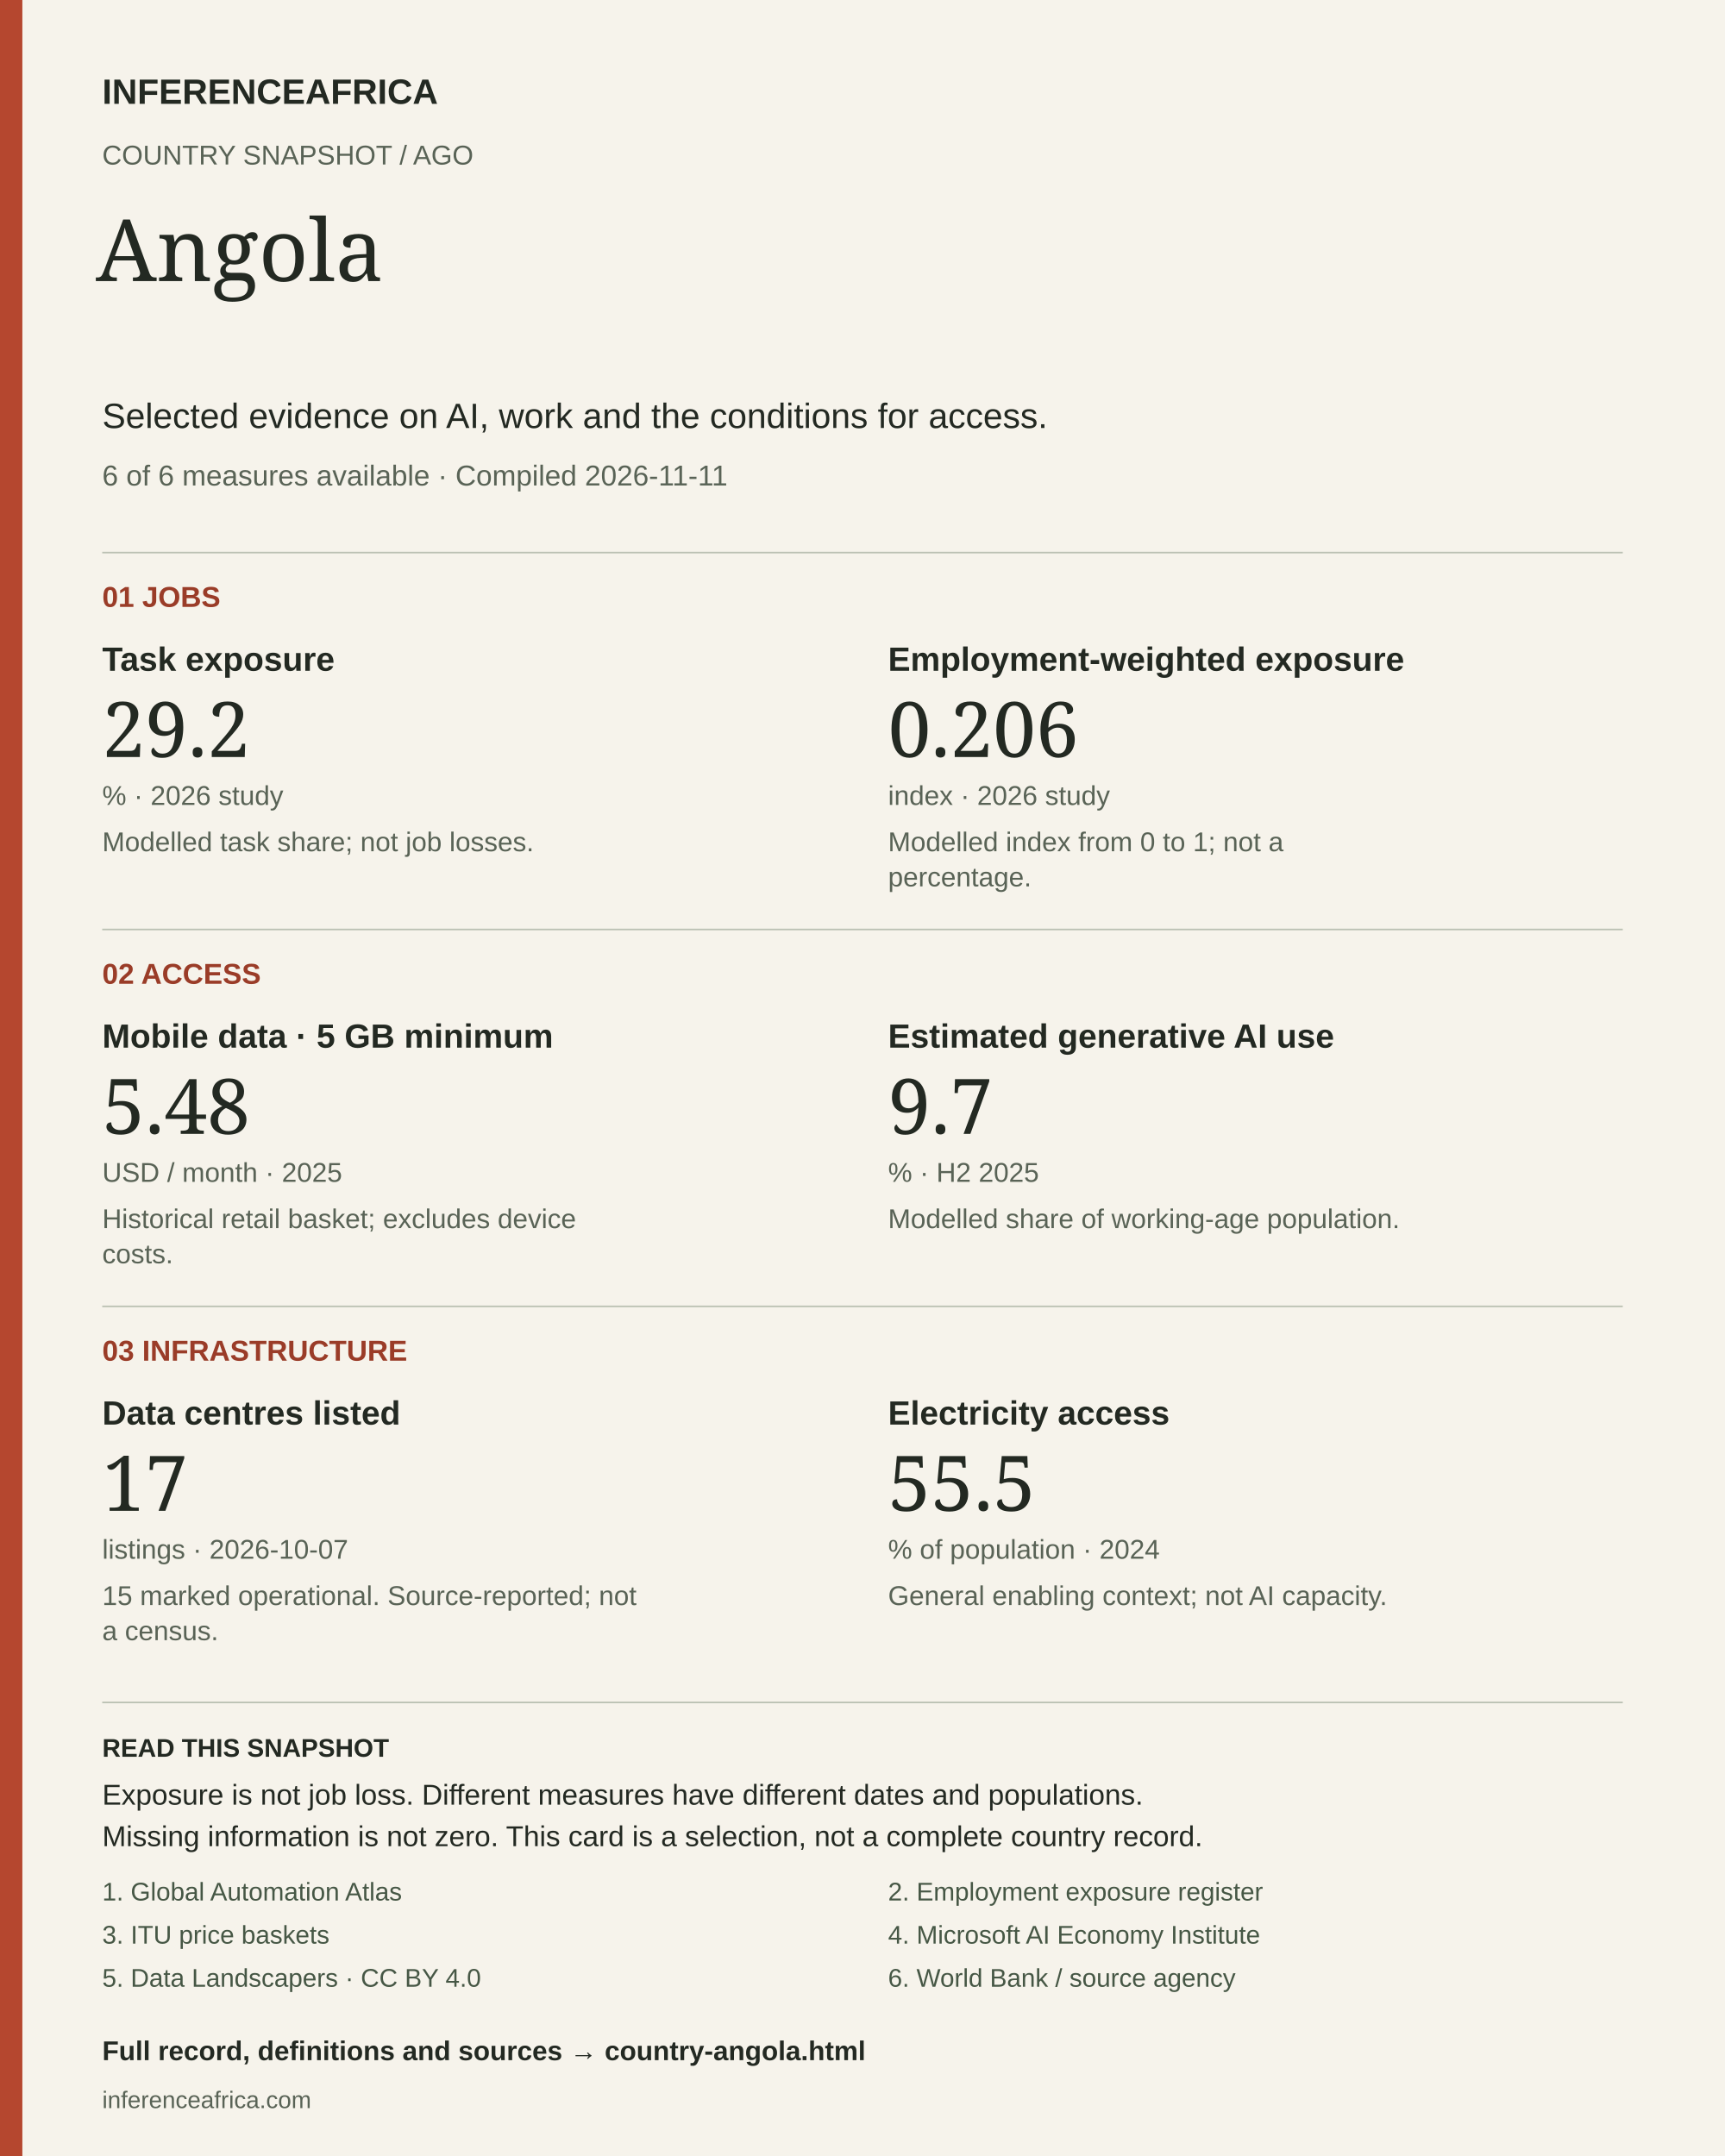
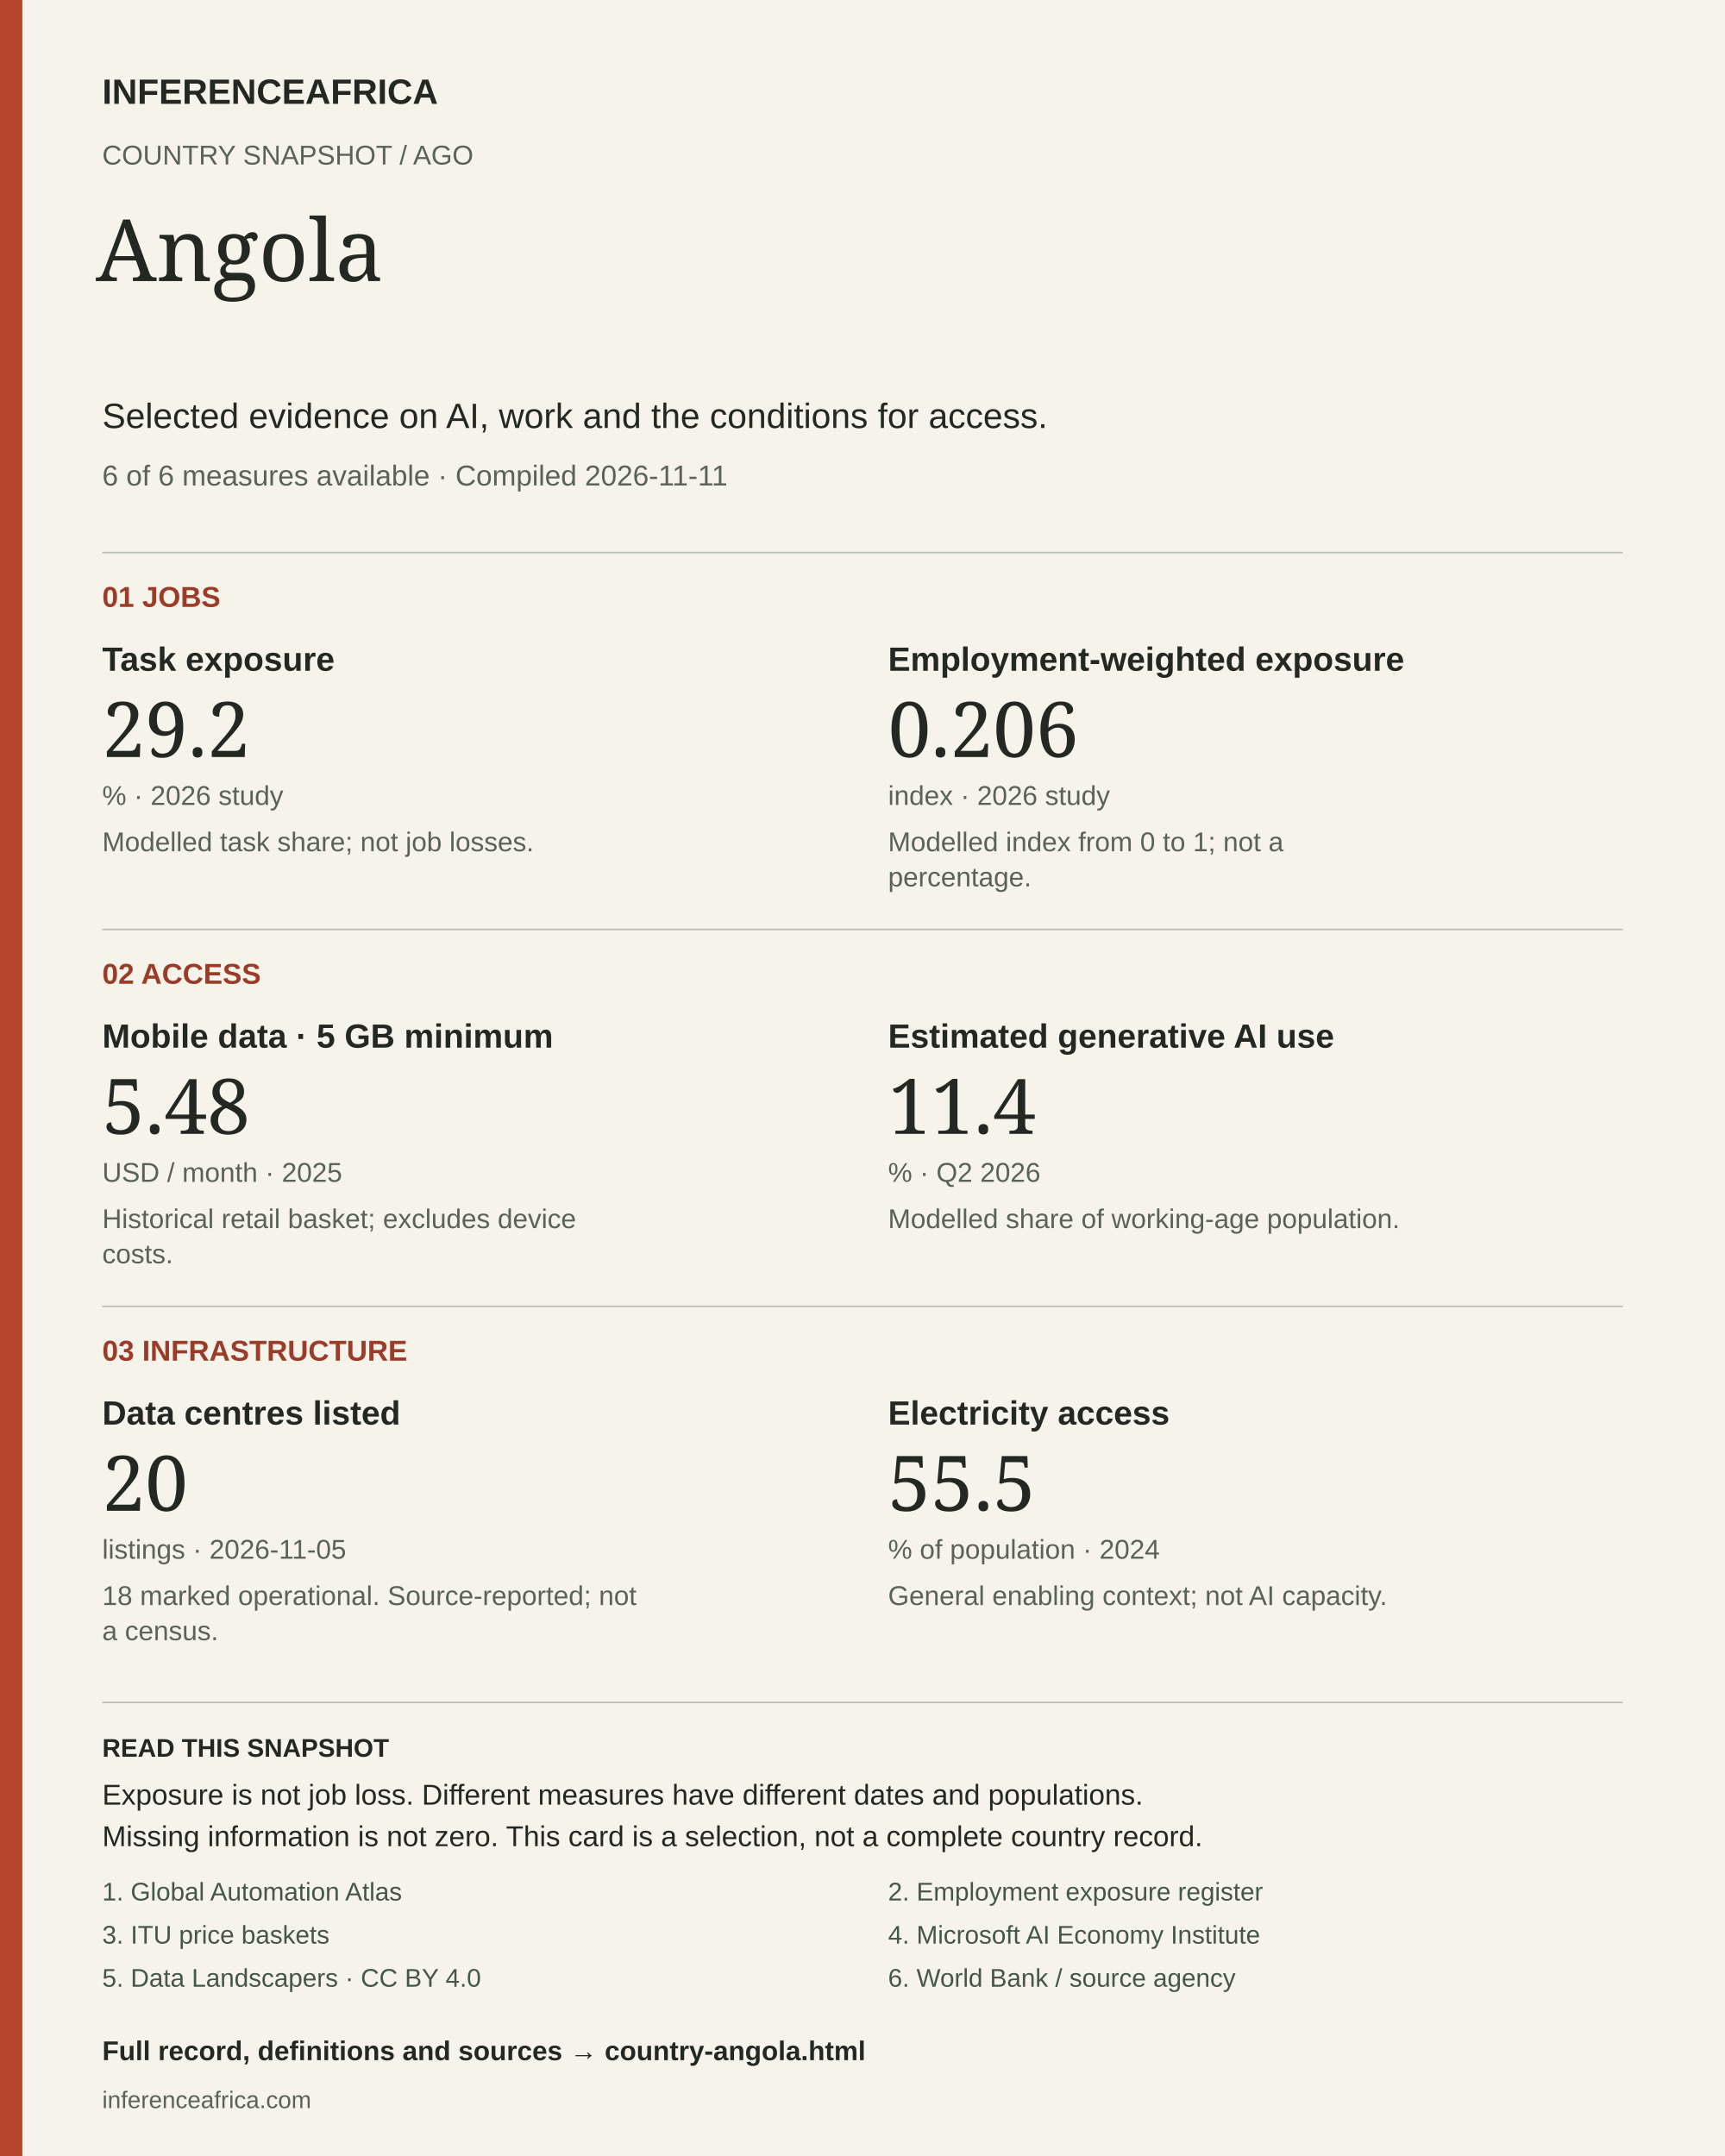
<svg xmlns="http://www.w3.org/2000/svg" width="1080" height="1350" viewBox="0 0 1080 1350" role="img" aria-labelledby="title desc">
  <rect width="1080" height="1350" fill="#f6f3eb" />
  <rect width="14" height="1350" fill="#b5472f" />
  <text x="64" y="65" font-size="22" fill="#232922" font-weight="700" font-family="Arial, sans-serif">INFERENCEAFRICA</text>
  <text x="64" y="103" font-size="17" fill="#596356" font-weight="400" font-family="Arial, sans-serif">COUNTRY SNAPSHOT  /  AGO</text>
  <text x="60" y="176" font-size="54" fill="#232922" font-weight="400" font-family="Georgia, serif">Angola</text>
  <text x="64" y="268" font-size="22" fill="#232922" font-weight="400" font-family="Arial, sans-serif">Selected evidence on AI, work and the conditions for access.</text>
  <text x="64" y="304" font-size="18" fill="#596356" font-weight="400" font-family="Arial, sans-serif">6 of 6 measures available  ·  Compiled 2026-11-11</text>
  <line x1="64" y1="346" x2="1016" y2="346" stroke="#bbc1b3" />
  <text x="64" y="380" font-size="18" fill="#9a3c28" font-weight="700" font-family="Arial, sans-serif">01  JOBS</text>
  <text x="64" y="420" font-size="21" fill="#232922" font-weight="700" font-family="Arial, sans-serif">Task exposure</text>
  <text x="64" y="474" font-size="48" fill="#232922" font-weight="400" font-family="Georgia, serif">29.2</text>
  <text x="64" y="504" font-size="17" fill="#596356" font-weight="400" font-family="Arial, sans-serif">%  ·  2026 study</text>
  <text x="64" y="533" font-size="17" fill="#596356" font-weight="400" font-family="Arial, sans-serif">Modelled task share; not job losses.</text>
  <text x="556" y="420" font-size="21" fill="#232922" font-weight="700" font-family="Arial, sans-serif">Employment-weighted exposure</text>
  <text x="556" y="474" font-size="48" fill="#232922" font-weight="400" font-family="Georgia, serif">0.206</text>
  <text x="556" y="504" font-size="17" fill="#596356" font-weight="400" font-family="Arial, sans-serif">index  ·  2026 study</text>
  <text x="556" y="533" font-size="17" fill="#596356" font-weight="400" font-family="Arial, sans-serif">Modelled index from 0 to 1; not a</text>
  <text x="556" y="555" font-size="17" fill="#596356" font-weight="400" font-family="Arial, sans-serif">percentage.</text>
  <line x1="64" y1="582" x2="1016" y2="582" stroke="#bbc1b3" />
  <text x="64" y="616" font-size="18" fill="#9a3c28" font-weight="700" font-family="Arial, sans-serif">02  ACCESS</text>
  <text x="64" y="656" font-size="21" fill="#232922" font-weight="700" font-family="Arial, sans-serif">Mobile data · 5 GB minimum</text>
  <text x="64" y="710" font-size="48" fill="#232922" font-weight="400" font-family="Georgia, serif">5.48</text>
  <text x="64" y="740" font-size="17" fill="#596356" font-weight="400" font-family="Arial, sans-serif">USD / month  ·  2025</text>
  <text x="64" y="769" font-size="17" fill="#596356" font-weight="400" font-family="Arial, sans-serif">Historical retail basket; excludes device</text>
  <text x="64" y="791" font-size="17" fill="#596356" font-weight="400" font-family="Arial, sans-serif">costs.</text>
  <text x="556" y="656" font-size="21" fill="#232922" font-weight="700" font-family="Arial, sans-serif">Estimated generative AI use</text>
-   <text x="556" y="710" font-size="48" fill="#232922" font-weight="400" font-family="Georgia, serif">9.7</text>
-   <text x="556" y="740" font-size="17" fill="#596356" font-weight="400" font-family="Arial, sans-serif">%  ·  H2 2025</text>
+   <text x="556" y="710" font-size="48" fill="#232922" font-weight="400" font-family="Georgia, serif">11.4</text>
+   <text x="556" y="740" font-size="17" fill="#596356" font-weight="400" font-family="Arial, sans-serif">%  ·  Q2 2026</text>
  <text x="556" y="769" font-size="17" fill="#596356" font-weight="400" font-family="Arial, sans-serif">Modelled share of working-age population.</text>
  <line x1="64" y1="818" x2="1016" y2="818" stroke="#bbc1b3" />
  <text x="64" y="852" font-size="18" fill="#9a3c28" font-weight="700" font-family="Arial, sans-serif">03  INFRASTRUCTURE</text>
  <text x="64" y="892" font-size="21" fill="#232922" font-weight="700" font-family="Arial, sans-serif">Data centres listed</text>
-   <text x="64" y="946" font-size="48" fill="#232922" font-weight="400" font-family="Georgia, serif">17</text>
-   <text x="64" y="976" font-size="17" fill="#596356" font-weight="400" font-family="Arial, sans-serif">listings  ·  2026-10-07</text>
-   <text x="64" y="1005" font-size="17" fill="#596356" font-weight="400" font-family="Arial, sans-serif">15 marked operational. Source-reported; not</text>
+   <text x="64" y="946" font-size="48" fill="#232922" font-weight="400" font-family="Georgia, serif">20</text>
+   <text x="64" y="976" font-size="17" fill="#596356" font-weight="400" font-family="Arial, sans-serif">listings  ·  2026-11-05</text>
+   <text x="64" y="1005" font-size="17" fill="#596356" font-weight="400" font-family="Arial, sans-serif">18 marked operational. Source-reported; not</text>
  <text x="64" y="1027" font-size="17" fill="#596356" font-weight="400" font-family="Arial, sans-serif">a census.</text>
  <text x="556" y="892" font-size="21" fill="#232922" font-weight="700" font-family="Arial, sans-serif">Electricity access</text>
  <text x="556" y="946" font-size="48" fill="#232922" font-weight="400" font-family="Georgia, serif">55.5</text>
  <text x="556" y="976" font-size="17" fill="#596356" font-weight="400" font-family="Arial, sans-serif">% of population  ·  2024</text>
  <text x="556" y="1005" font-size="17" fill="#596356" font-weight="400" font-family="Arial, sans-serif">General enabling context; not AI capacity.</text>
  <line x1="64" y1="1066" x2="1016" y2="1066" stroke="#bbc1b3" />
  <text x="64" y="1100" font-size="16" fill="#232922" font-weight="700" font-family="Arial, sans-serif">READ THIS SNAPSHOT</text>
  <text x="64" y="1130" font-size="18" fill="#232922" font-weight="400" font-family="Arial, sans-serif">Exposure is not job loss. Different measures have different dates and populations.</text>
  <text x="64" y="1156" font-size="18" fill="#232922" font-weight="400" font-family="Arial, sans-serif">Missing information is not zero. This card is a selection, not a complete country record.</text>
  <a href="https://arxiv.org/abs/2605.17086">
    <text x="64" y="1190" font-size="16" fill="#465745" font-weight="400" font-family="Arial, sans-serif">1. Global Automation Atlas</text>
  </a>
  <a href="https://arxiv.org/abs/2607.05404">
    <text x="556" y="1190" font-size="16" fill="#465745" font-weight="400" font-family="Arial, sans-serif">2. Employment exposure register</text>
  </a>
  <a href="https://www.itu.int/en/ITU-D/Statistics/Documents/ICT_Prices/ITU_ICTPriceBaskets_2008-2025.xlsx">
    <text x="64" y="1217" font-size="16" fill="#465745" font-weight="400" font-family="Arial, sans-serif">3. ITU price baskets</text>
  </a>
-   <a href="https://www.microsoft.com/en-us/research/wp-content/uploads/2026/01/Microsoft-AI-Diffusion-Report-January-2026.pdf">
+   <a href="https://github.com/microsoft/ai-diffusion-report/blob/main/data/AI_Diffusion_Q22026_Update.csv">
    <text x="556" y="1217" font-size="16" fill="#465745" font-weight="400" font-family="Arial, sans-serif">4. Microsoft AI Economy Institute</text>
  </a>
  <a href="https://corpus.data-landscapers.io/datasets/data-centres/">
    <text x="64" y="1244" font-size="16" fill="#465745" font-weight="400" font-family="Arial, sans-serif">5. Data Landscapers · CC BY 4.0</text>
  </a>
  <a href="https://api.worldbank.org/v2/country/AGO;BDI;BEN;BFA;BWA;CAF;CIV;CMR;COD;COG;COM;CPV;DJI;DZA;EGY;ERI;ETH;GAB;GHA;GIN;GMB;GNB;GNQ;KEN;LBR;LBY;LSO;MAR;MDG;MLI;MOZ;MRT;MUS;MWI;NAM;NER;NGA;RWA;SDN;SEN;SLE;SOM;SSD;STP;SWZ;SYC;TCD;TGO;TUN;TZA;UGA;ZAF;ZMB;ZWE/indicator/EG.ELC.ACCS.ZS?format=json&amp;date=1960:2025&amp;per_page=20000">
    <text x="556" y="1244" font-size="16" fill="#465745" font-weight="400" font-family="Arial, sans-serif">6. World Bank / source agency</text>
  </a>
  <a href="https://inferenceafrica.com/country-angola.html">
    <text x="64" y="1290" font-size="17" fill="#232922" font-weight="700" font-family="Arial, sans-serif">Full record, definitions and sources → country-angola.html</text>
  </a>
  <text x="64" y="1320" font-size="15" fill="#596356" font-weight="400" font-family="Arial, sans-serif">inferenceafrica.com</text>
</svg>
